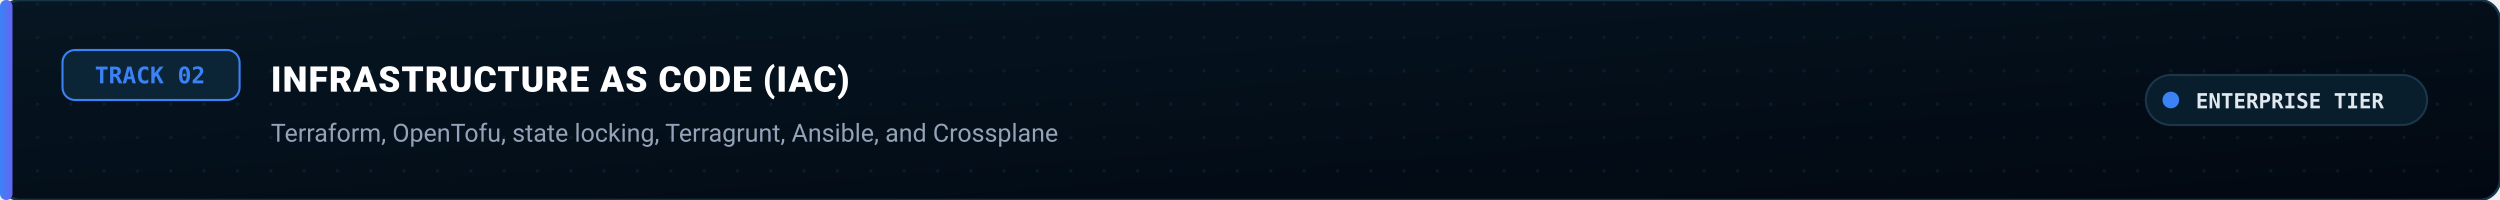
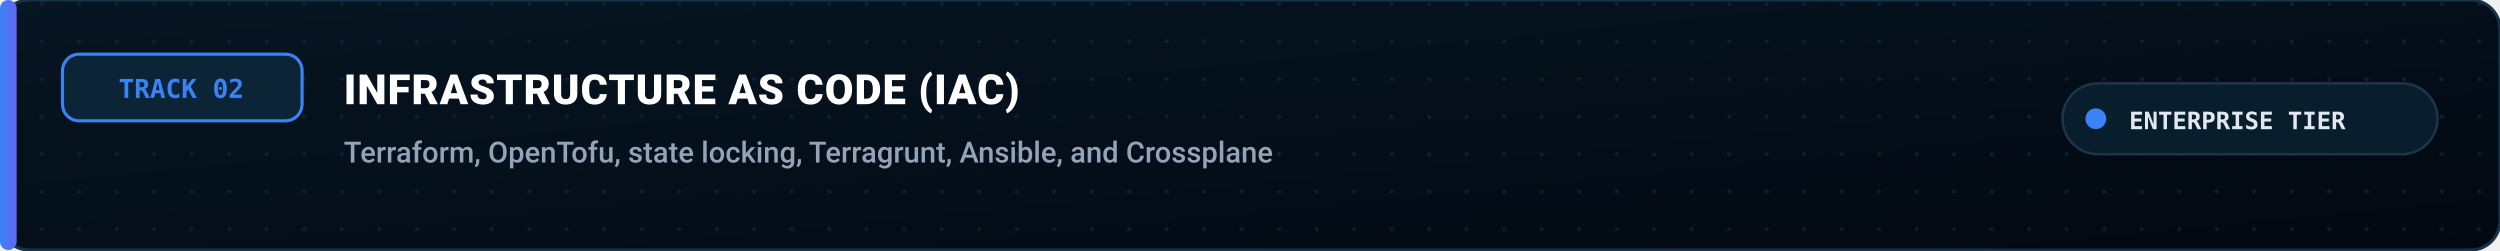
- <svg xmlns="http://www.w3.org/2000/svg" viewBox="0 0 1200 96" width="100%" height="100%">
+ <svg xmlns="http://www.w3.org/2000/svg" viewBox="0 0 1200 120" width="100%" height="100%">
  <defs>
    <linearGradient id="secGrad_02" x1="0%" y1="0%" x2="100%" y2="0%">
      <stop offset="0%" stop-color="#3B82F6" />
      <stop offset="100%" stop-color="#6366F1" />
    </linearGradient>
    <linearGradient id="barBg_02" x1="0%" y1="0%" x2="100%" y2="100%">
      <stop offset="0%" stop-color="#061622" />
      <stop offset="100%" stop-color="#020811" />
    </linearGradient>
-     <pattern id="dotGrid_02" width="16" height="16" patternUnits="userSpaceOnUse">
-       <circle cx="2" cy="2" r="0.8" fill="#132a3e" />
+     <pattern id="dotGrid_02" width="18" height="18" patternUnits="userSpaceOnUse">
+       <circle cx="2" cy="2" r="1" fill="#132a3e" />
    </pattern>
  </defs>
  <style>
    .mono { font-family: 'JetBrains Mono', 'Fira Code', monospace; }
    .sans { font-family: -apple-system, BlinkMacSystemFont, 'Segoe UI', Roboto, sans-serif; }
  </style>
-   <rect width="1200" height="96" rx="10" fill="url(#barBg_02)" stroke="#163347" stroke-width="1.2" />
-   <rect width="1200" height="96" fill="url(#dotGrid_02)" opacity="0.5" />
-   <rect x="0" y="0" width="6" height="96" rx="3" fill="url(#secGrad_02)" />
-   <g transform="translate(30, 24)">
-     <rect x="0" y="0" width="85" height="24" rx="6" fill="#0b2436" stroke="#3B82F6" stroke-width="1" />
-     <text x="42" y="16" fill="#3B82F6" class="mono" font-size="11" font-weight="700" text-anchor="middle">TRACK 02</text>
+   <rect width="1200" height="120" rx="14" fill="url(#barBg_02)" stroke="#163347" stroke-width="1.5" />
+   <rect width="1200" height="120" fill="url(#dotGrid_02)" opacity="0.6" />
+   <rect x="0" y="0" width="8" height="120" rx="4" fill="url(#secGrad_02)" />
+   <g transform="translate(30, 26)">
+     <rect x="0" y="0" width="115" height="32" rx="8" fill="#0b2436" stroke="#3B82F6" stroke-width="1.5" />
+     <text x="57" y="21" fill="#3B82F6" class="mono" font-size="12.5" font-weight="800" text-anchor="middle">TRACK 02</text>
  </g>
-   <g transform="translate(130, 26)">
-     <text x="0" y="18" fill="#FFFFFF" class="sans" font-size="17" font-weight="800" letter-spacing="0.5">INFRASTRUCTURE AS CODE (IAC)</text>
-     <text x="0" y="42" fill="#94A3B8" class="sans" font-size="12">Terraform, OpenTofu, state locking, Terragrunt, Ansible, and Crossplane</text>
+   <g transform="translate(165, 26)">
+     <text x="0" y="24" fill="#FFFFFF" class="sans" font-size="20" font-weight="900" letter-spacing="0.5">INFRASTRUCTURE AS CODE (IAC)</text>
+     <text x="0" y="52" fill="#94A3B8" class="sans" font-size="14" font-weight="500">Terraform, OpenTofu, state locking, Terragrunt, Ansible, and Crossplane</text>
  </g>
-   <g transform="translate(1030, 36)">
-     <rect x="0" y="0" width="135" height="24" rx="12" fill="#081e2c" stroke="#1b364b" />
-     <circle cx="12" cy="12" r="4" fill="#3B82F6" />
-     <text x="24" y="16" fill="#E2E8F0" class="mono" font-size="10" font-weight="600">ENTERPRISE TIER</text>
+   <g transform="translate(990, 40)">
+     <rect x="0" y="0" width="180" height="34" rx="17" fill="#081e2c" stroke="#1b364b" stroke-width="1.2" />
+     <circle cx="16" cy="17" r="5" fill="#3B82F6" />
+     <text x="32" y="22" fill="#E2E8F0" class="mono" font-size="11.5" font-weight="700">ENTERPRISE TIER</text>
  </g>
</svg>
